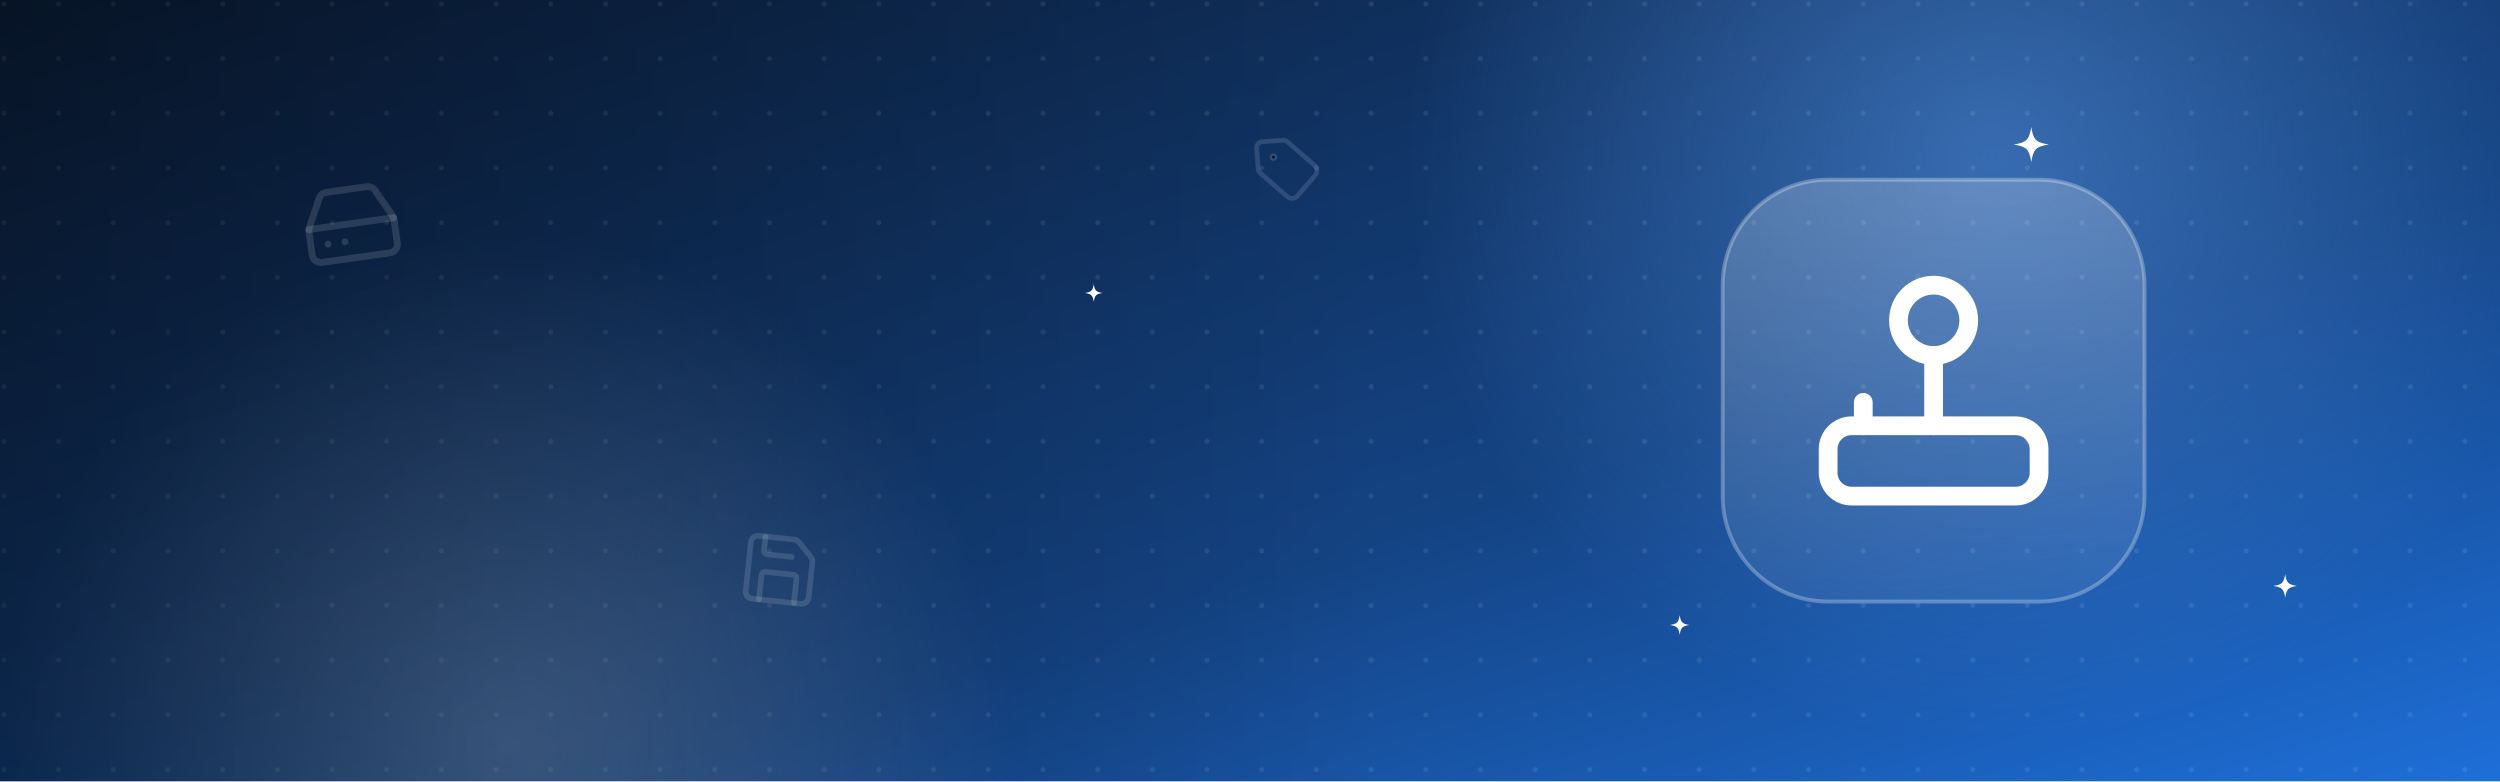
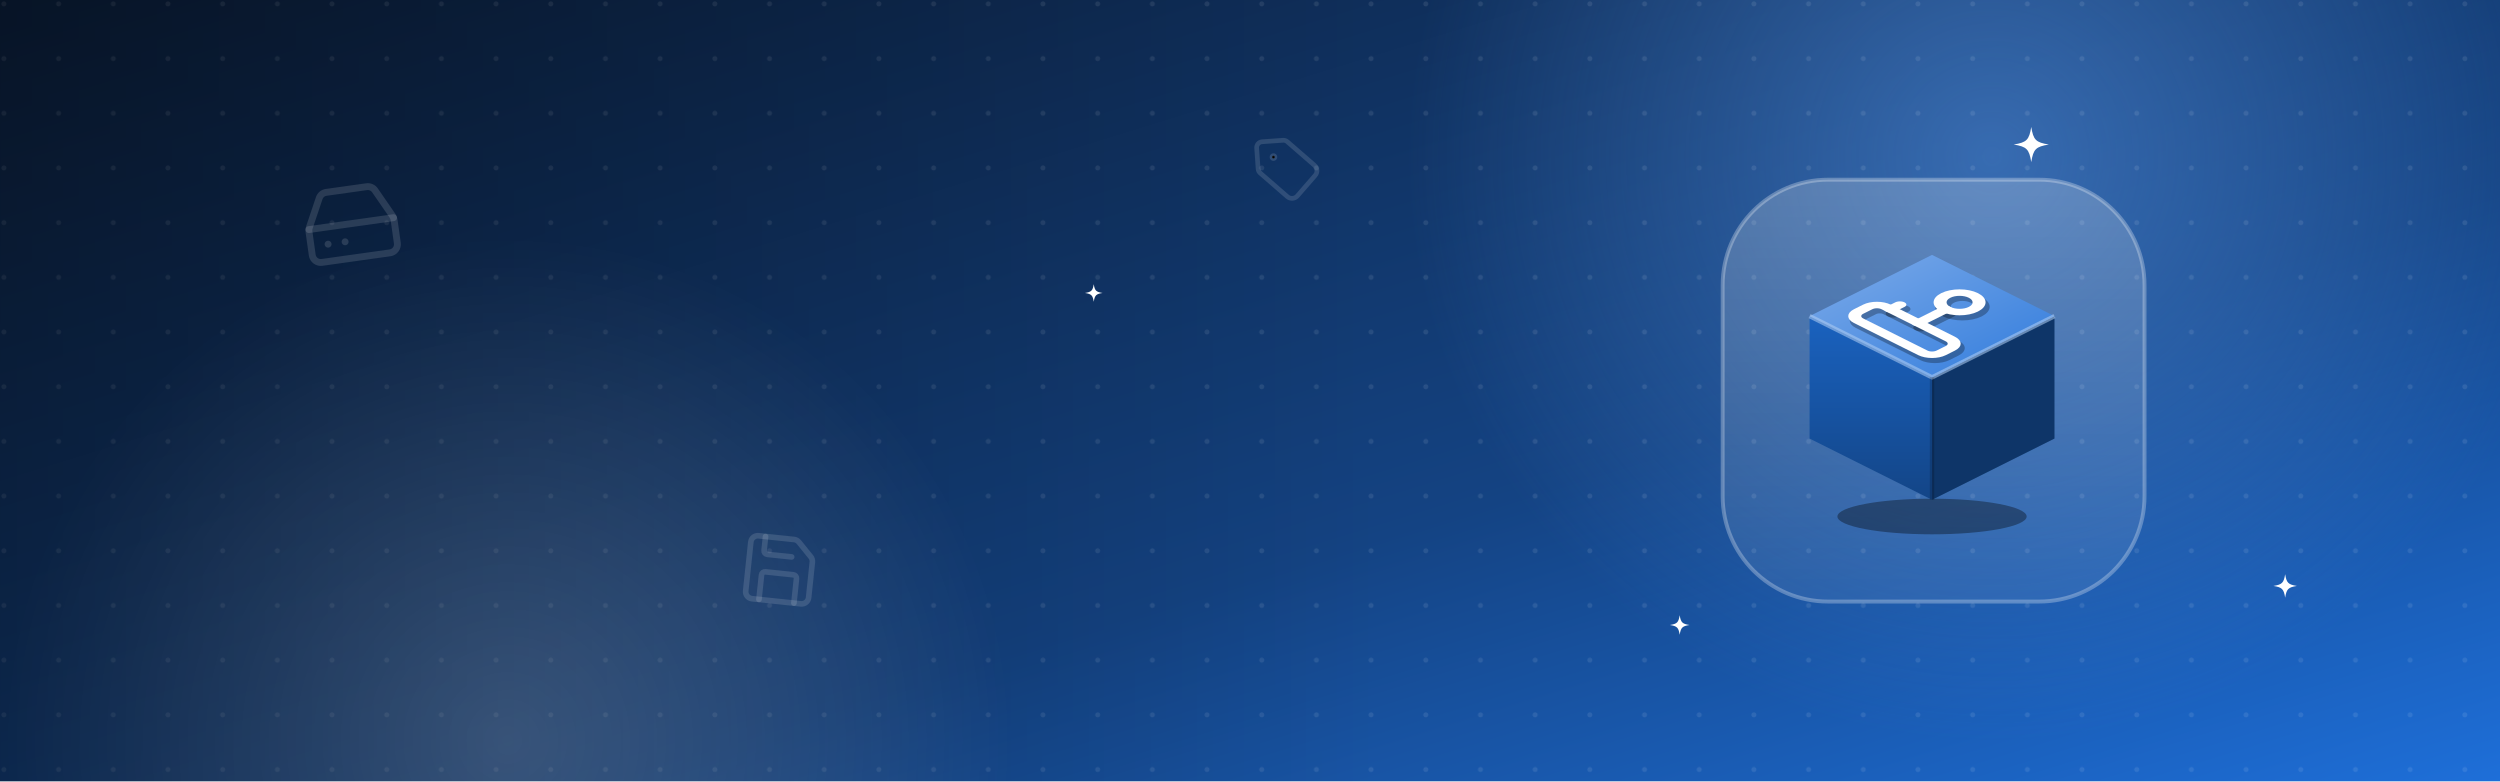
<svg xmlns="http://www.w3.org/2000/svg" viewBox="0 0 1280 400" role="img" aria-hidden="true">
  <defs>
    <linearGradient id="bg" x1="0" y1="0" x2="1" y2="1">
      <stop offset="0" stop-color="#0b1e3a" />
      <stop offset=".62" stop-color="#144383" />
      <stop offset="1" stop-color="#1e6fd9" />
    </linearGradient>
    <radialGradient id="o1">
      <stop offset="0" stop-color="#5693e3" stop-opacity=".55" />
      <stop offset="1" stop-color="#5693e3" stop-opacity="0" />
    </radialGradient>
    <radialGradient id="o2">
      <stop offset="0" stop-color="#ffffff" stop-opacity=".22" />
      <stop offset="1" stop-color="#ffffff" stop-opacity="0" />
    </radialGradient>
    <pattern id="dots" width="28" height="28" patternUnits="userSpaceOnUse">
      <circle cx="2" cy="2" r="1.3" fill="#ffffff" fill-opacity=".09" />
    </pattern>
    <linearGradient id="glass" x1="0" y1="0" x2="0" y2="1">
      <stop offset="0" stop-color="#ffffff" stop-opacity=".22" />
      <stop offset="1" stop-color="#ffffff" stop-opacity=".06" />
    </linearGradient>
    <linearGradient id="fade" x1="0" y1="0" x2="1" y2="0">
      <stop offset="0" stop-color="#000" stop-opacity=".35" />
      <stop offset=".55" stop-color="#000" stop-opacity="0" />
    </linearGradient>
+     <linearGradient id="bbt" x1="0" y1="0" x2="1" y2="1">
+       <stop offset="0" stop-color="#7dabe9" />
+       <stop offset="1" stop-color="#307bdc" />
+     </linearGradient>
+     <linearGradient id="bbl" x1="0" y1="0" x2="0" y2="1">
+       <stop offset="0" stop-color="#1a62bf" />
+       <stop offset="1" stop-color="#134587" />
+     </linearGradient>
+     <linearGradient id="bbsh" x1="0" y1="0" x2="1" y2="0">
+       <stop offset="0" stop-color="#fff" stop-opacity="0" />
+       <stop offset=".5" stop-color="#fff" stop-opacity=".55" />
+       <stop offset="1" stop-color="#fff" stop-opacity="0" />
+     </linearGradient>
+     <clipPath id="bbc">
+       <path d="M32 10 L54 21 L32 32 L10 21 Z" />
+     </clipPath>
  </defs>
  <style>.b1,.b2,.f,.s,.k{transform-box:fill-box;transform-origin:50% 50%}
@keyframes b1{to{transform:translate(-90px,40px) scale(1.15)}}@keyframes b2{to{transform:translate(70px,-30px) scale(.9)}}
@keyframes f{0%,100%{transform:translateY(0)}50%{transform:translateY(-10px)}}
@keyframes s{0%,100%{opacity:.25;transform:scale(.5) rotate(0)}50%{opacity:.95;transform:scale(1) rotate(45deg)}}
@keyframes k{0%,100%{transform:translateY(0)}50%{transform:translateY(-6px)}}
.b1{animation:b1 16s ease-in-out infinite alternate}.b2{animation:b2 19s ease-in-out infinite alternate}
.f{animation:f 9s ease-in-out infinite}.f1{animation-duration:11s;animation-delay:-3s}.f2{animation-duration:13s;animation-delay:-6s}
.s{animation:s 3.4s ease-in-out infinite}.k{animation:k 6s ease-in-out infinite}
- @media (prefers-reduced-motion:reduce){.b1,.b2,.f,.s,.k{animation:none!important}}</style>
+ @media (prefers-reduced-motion:reduce){.b1,.b2,.f,.s,.k{animation:none!important}}.bbbob,.bbshadow{transform-box:fill-box;transform-origin:50% 50%}@keyframes bbb{0%,100%{transform:translateY(0)}50%{transform:translateY(-2.2px)}}@keyframes bbsd{0%,100%{transform:scaleX(1);opacity:.35}50%{transform:scaleX(.86);opacity:.22}}@keyframes bbs{0%,55%{transform:translateX(0)}100%{transform:translateX(78px)}}@keyframes bbg{0%,100%{opacity:.9}50%{opacity:1}}.bbbob{animation:bbb 4.2s ease-in-out infinite}.bbshadow{animation:bbsd 4.2s ease-in-out infinite}.bbshine{animation:bbs 5.5s ease-in-out infinite}.bbglow{animation:bbg 4.2s ease-in-out infinite}</style>
  <rect width="1280" height="400" fill="url(#bg)" />
  <circle class="b1" cx="1020" cy="80" r="300" fill="url(#o1)" />
  <circle class="b2" cx="260" cy="380" r="260" fill="url(#o2)" />
  <rect width="1280" height="400" fill="url(#dots)" />
  <rect width="1280" height="400" fill="url(#fade)" />
  <g transform="translate(150 92) rotate(-8) scale(2.2)">
    <g class="f f0" fill="none" stroke="#ffffff" stroke-opacity=".13" stroke-width="1.6" stroke-linecap="round" stroke-linejoin="round">
      <path d="M10 16h.01" />
      <path d="M2.212 11.577a2 2 0 0 0-.212.896V18a2 2 0 0 0 2 2h16a2 2 0 0 0 2-2v-5.527a2 2 0 0 0-.212-.896L18.55 5.11A2 2 0 0 0 16.76 4H7.24a2 2 0 0 0-1.79 1.11z" />
      <path d="M21.946 12.013H2.054" />
      <path d="M6 16h.01" />
    </g>
  </g>
  <g transform="translate(380 268) rotate(6) scale(1.8)">
    <g class="f f1" fill="none" stroke="#ffffff" stroke-opacity=".13" stroke-width="1.6" stroke-linecap="round" stroke-linejoin="round">
      <path d="M15.2 3a2 2 0 0 1 1.4.6l3.8 3.8a2 2 0 0 1 .6 1.4V19a2 2 0 0 1-2 2H5a2 2 0 0 1-2-2V5a2 2 0 0 1 2-2z" />
      <path d="M17 21v-7a1 1 0 0 0-1-1H8a1 1 0 0 0-1 1v7" />
      <path d="M7 3v4a1 1 0 0 0 1 1h7" />
    </g>
  </g>
  <g transform="translate(640 70) rotate(-4) scale(1.5)">
    <g class="f f2" fill="none" stroke="#ffffff" stroke-opacity=".13" stroke-width="1.6" stroke-linecap="round" stroke-linejoin="round">
      <path d="M12.586 2.586A2 2 0 0 0 11.172 2H4a2 2 0 0 0-2 2v7.172a2 2 0 0 0 .586 1.414l8.704 8.704a2.426 2.426 0 0 0 3.42 0l6.58-6.58a2.426 2.426 0 0 0 0-3.42z" />
      <circle cx="7.5" cy="7.5" r=".5" fill="currentColor" />
    </g>
  </g>
  <g class="k">
    <rect x="882" y="92" width="216" height="216" rx="54" fill="url(#glass)" stroke="#ffffff" stroke-opacity=".28" stroke-width="2" />
-     <g transform="translate(918 128) scale(6)" fill="none" stroke="#ffffff" stroke-width="1.6" stroke-linecap="round" stroke-linejoin="round">
-       <path d="M21 17a2 2 0 0 0-2-2H5a2 2 0 0 0-2 2v2a2 2 0 0 0 2 2h14a2 2 0 0 0 2-2v-2Z" />
-       <path d="M6 15v-2" />
-       <path d="M12 15V9" />
-       <circle cx="12" cy="6" r="3" />
+     <g transform="translate(898 102) scale(2.85)">
+       <g class="bbbob">
+         <ellipse cx="32" cy="57" rx="17" ry="3.2" fill="#000" opacity=".35" class="bbshadow" />
+         <path d="M10 21 L32 32 V54 L10 43 Z" fill="url(#bbl)" />
+         <path d="M54 21 L32 32 V54 L54 43 Z" fill="#0e3568" />
+         <path d="M32 10 L54 21 L32 32 L10 21 Z" fill="url(#bbt)" />
+         <path d="M10 21 L32 32 L54 21" fill="none" stroke="#b0cdf2" stroke-opacity=".55" stroke-width=".8" stroke-linejoin="round" />
+         <path d="M32 32 V54" stroke="#000" stroke-opacity=".18" stroke-width=".8" />
+         <g clip-path="url(#bbc)">
+           <rect class="bbshine" x="-14" y="6" width="14" height="30" fill="url(#bbsh)" transform="skewX(-25)" />
+         </g>
+         <g transform="translate(.5 .8)">
+           <g transform="matrix(0.825 0.4125 -0.825 0.4125 32 11.100)" fill="none" stroke="#000" stroke-opacity=".28" stroke-width="2.4" stroke-linecap="round" stroke-linejoin="round">
+             <path d="M21 17a2 2 0 0 0-2-2H5a2 2 0 0 0-2 2v2a2 2 0 0 0 2 2h14a2 2 0 0 0 2-2v-2Z" />
+             <path d="M6 15v-2" />
+             <path d="M12 15V9" />
+             <circle cx="12" cy="6" r="3" />
+           </g>
+         </g>
+         <g class="bbglow" transform="matrix(0.825 0.4125 -0.825 0.4125 32 11.100)" fill="none" stroke="#fff" stroke-width="2" stroke-linecap="round" stroke-linejoin="round">
+           <path d="M21 17a2 2 0 0 0-2-2H5a2 2 0 0 0-2 2v2a2 2 0 0 0 2 2h14a2 2 0 0 0 2-2v-2Z" />
+           <path d="M6 15v-2" />
+           <path d="M12 15V9" />
+           <circle cx="12" cy="6" r="3" />
+         </g>
+       </g>
    </g>
  </g>
  <g transform="translate(1040 74) scale(0.9)">
    <path class="s" style="animation-delay:0s" d="M0 -10 C1.2 -2.6 2.6 -1.2 10 0 C2.6 1.2 1.2 2.6 0 10 C-1.2 2.6 -2.6 1.2 -10 0 C-2.6 -1.2 -1.2 -2.6 0 -10Z" fill="#ffffff" />
  </g>
  <g transform="translate(1170 300) scale(0.6)">
    <path class="s" style="animation-delay:1.1s" d="M0 -10 C1.2 -2.6 2.6 -1.2 10 0 C2.6 1.2 1.2 2.6 0 10 C-1.2 2.6 -2.6 1.2 -10 0 C-2.6 -1.2 -1.2 -2.6 0 -10Z" fill="#ffffff" />
  </g>
  <g transform="translate(860 320) scale(0.5)">
    <path class="s" style="animation-delay:2.2s" d="M0 -10 C1.2 -2.6 2.6 -1.2 10 0 C2.6 1.2 1.2 2.6 0 10 C-1.2 2.6 -2.6 1.2 -10 0 C-2.6 -1.2 -1.2 -2.6 0 -10Z" fill="#ffffff" />
  </g>
  <g transform="translate(560 150) scale(0.45)">
    <path class="s" style="animation-delay:0.6s" d="M0 -10 C1.2 -2.6 2.6 -1.2 10 0 C2.6 1.2 1.2 2.6 0 10 C-1.2 2.6 -2.6 1.2 -10 0 C-2.6 -1.2 -1.2 -2.6 0 -10Z" fill="#ffffff" />
  </g>
</svg>
